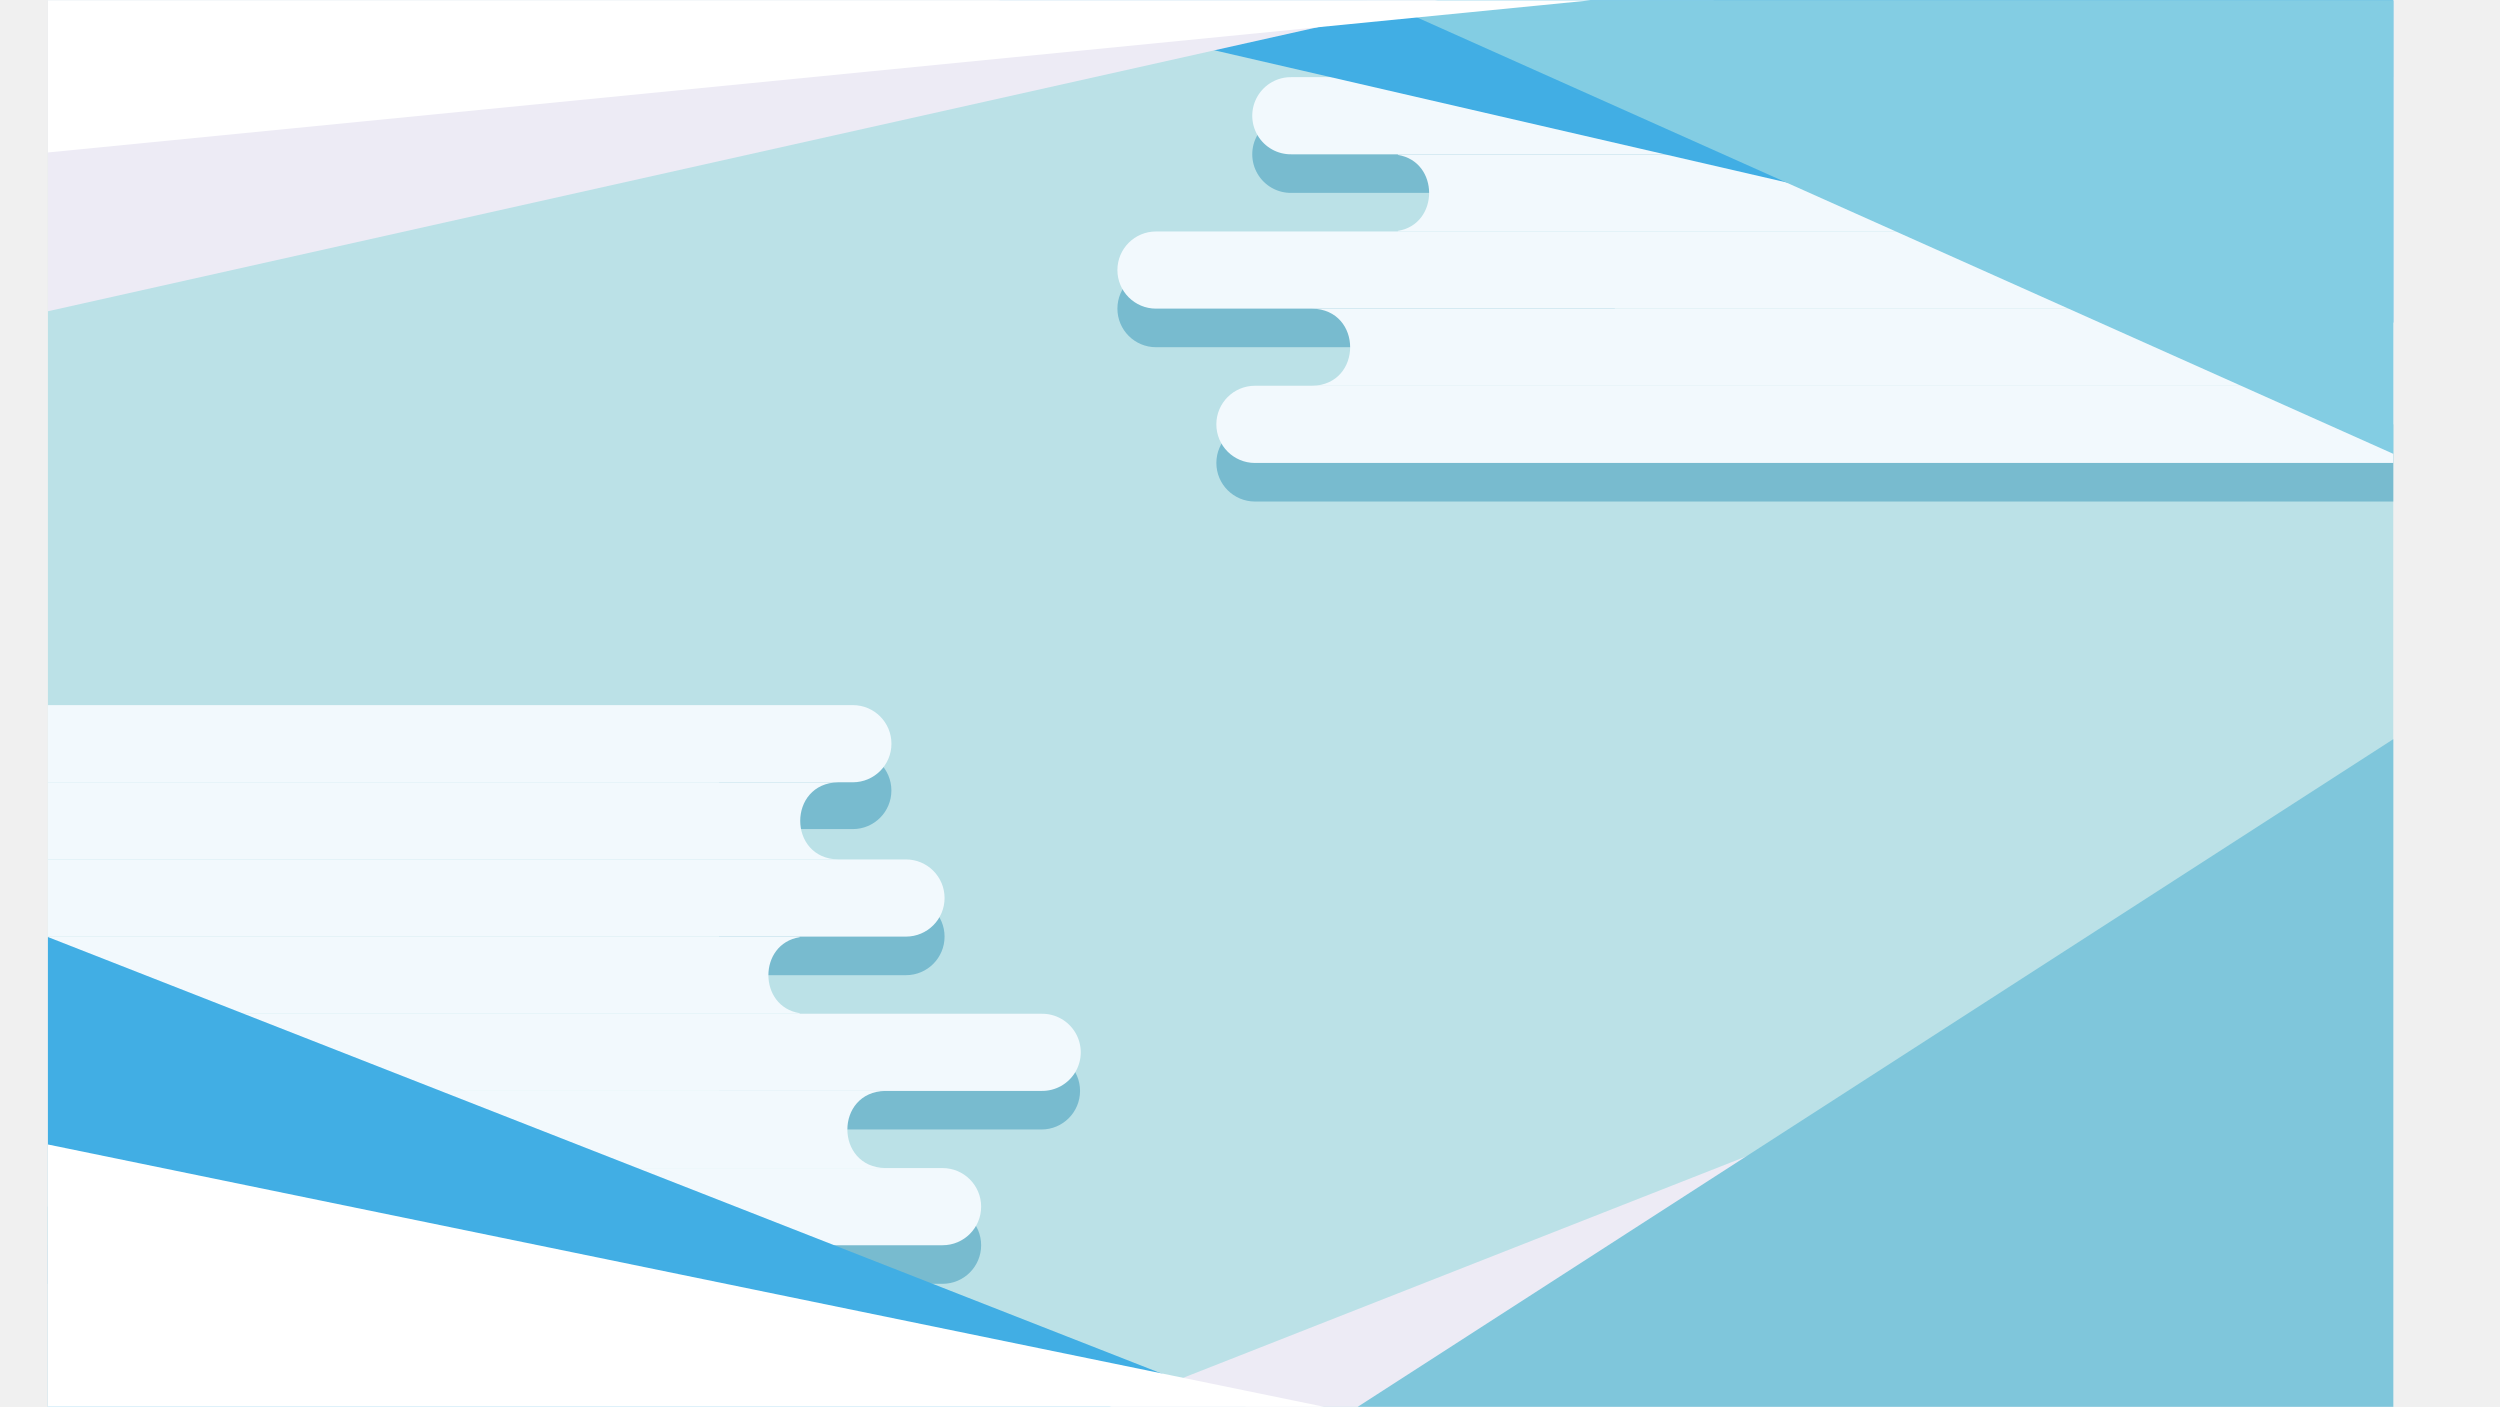
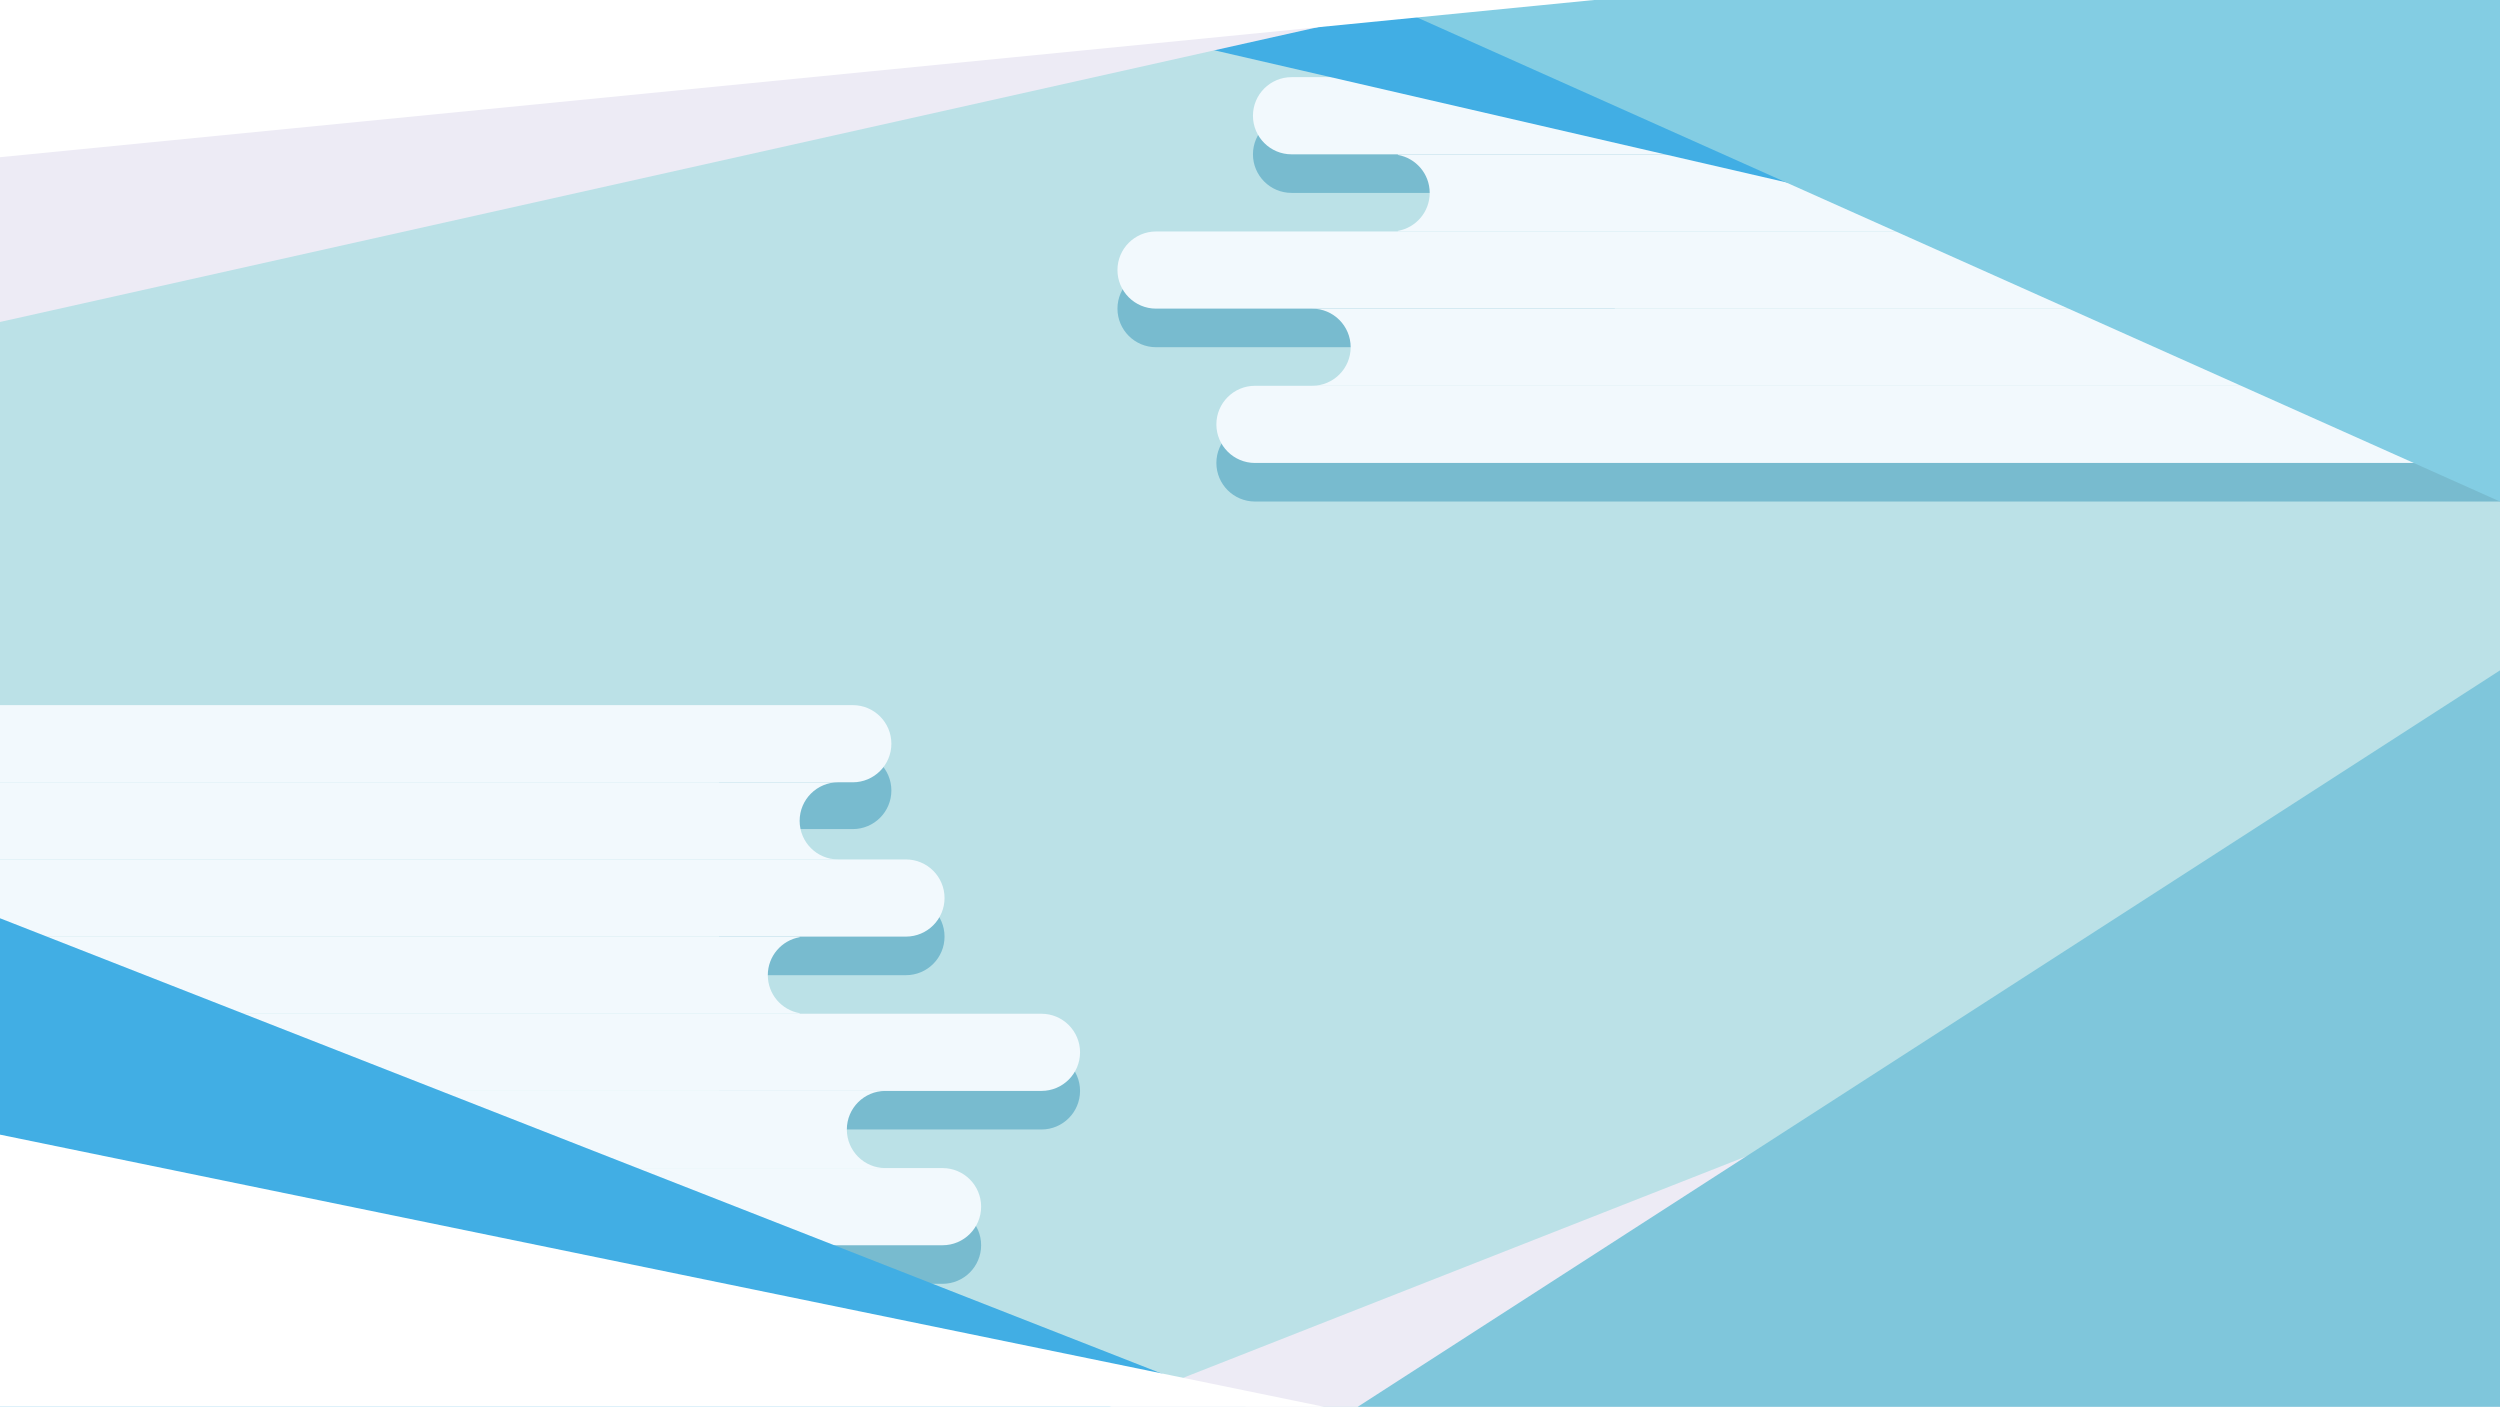
- <svg xmlns="http://www.w3.org/2000/svg" viewBox="0 0 1920 1080.41">
+ <svg xmlns="http://www.w3.org/2000/svg" id="_レイヤー_2" viewBox="0 0 1920 1080.41">
  <defs>
-     <style>.cls-1{fill:none;}.cls-2{clip-path:url(#clip-path);}.cls-3{fill:#bbe1e7;}.cls-4{fill:#78bbcf;}.cls-5{fill:#f2f9fd;}.cls-6{fill:#fff;}.cls-7{fill:#41aee4;}.cls-8{fill:#edebf5;}.cls-9{fill:#7fc6db;}.cls-10{fill:#83cde3;}</style>
-     <clipPath id="clip-path" transform="translate(36.8 0.26)">
-       <rect class="cls-1" width="1801.23" height="1080.15" />
-     </clipPath>
+     <style>.cls-1{fill:#fff;}.cls-2{fill:#78bbcf;}.cls-3{fill:#bbe1e7;}.cls-4{fill:#7fc6db;}.cls-5{fill:#edebf5;}.cls-6{fill:#41aee4;}.cls-7{fill:#83cde3;}.cls-8{fill:#f2f9fd;}</style>
  </defs>
-   <g id="レイヤー_2" data-name="レイヤー 2">
-     <g id="前夕祭">
-       <g class="cls-2">
-         <rect id="背景" class="cls-3" width="1920" height="1080.41" />
-         <g id="右上雲">
-           <path class="cls-4" d="M1883.2,384.92H927a29.63,29.63,0,0,1,0-59.26H1883.2Z" transform="translate(36.8 0.26)" />
-           <path class="cls-4" d="M1279.34,147.88H955.11a29.63,29.63,0,1,1,0-59.25h324.23Z" transform="translate(36.8 0.26)" />
-           <path class="cls-4" d="M1203.38,266.4H851a29.63,29.63,0,0,1,0-59.26h352.34Z" transform="translate(36.8 0.26)" />
-           <path class="cls-5" d="M1883.2,118.25H955.11a29.63,29.63,0,1,1,0-59.25H1883.2Z" transform="translate(36.8 0.26)" />
-           <path class="cls-5" d="M1883.2,236.77H851a29.63,29.63,0,0,1,0-59.26H1883.2Z" transform="translate(36.8 0.26)" />
-           <path class="cls-5" d="M1883.2,355.29H927A29.63,29.63,0,1,1,927,296H1883.2Z" transform="translate(36.8 0.26)" />
-           <path class="cls-6" d="M1007.14-.26c39,.67,38.93,58.6,0,59.26h272.2V-.26Z" transform="translate(36.8 0.26)" />
-           <path class="cls-5" d="M1036.77,118.25v.47c32,5.12,32,53.21,0,58.33v.46H1883.2V118.25Z" transform="translate(36.8 0.26)" />
-           <path class="cls-5" d="M970.89,236.77c39,.67,38.93,58.6,0,59.26H1883.2V236.77Z" transform="translate(36.8 0.26)" />
-         </g>
-         <g id="左下雲">
-           <path class="cls-4" d="M-36.8,985.71H687.09a29.63,29.63,0,0,0,0-59.26H-36.8Z" transform="translate(36.8 0.26)" />
-           <path class="cls-4" d="M515.42,748.68H659a29.63,29.63,0,0,0,0-59.26H515.42Z" transform="translate(36.8 0.26)" />
-           <path class="cls-4" d="M515.42,867.19H763.05a29.63,29.63,0,0,0,0-59.26H515.42Z" transform="translate(36.8 0.26)" />
-           <path class="cls-4" d="M515.42,636.48H618.16a29.63,29.63,0,0,0,0-59.26H515.42Z" transform="translate(36.8 0.26)" />
-           <path class="cls-5" d="M-36.8,719.05H659a29.63,29.63,0,1,0,0-59.26H-36.8Z" transform="translate(36.8 0.26)" />
-           <path class="cls-5" d="M-36.8,837.56H763.05a29.63,29.63,0,1,0,0-59.25H-36.8Z" transform="translate(36.8 0.26)" />
-           <path class="cls-5" d="M-36.8,956.08H687.09a29.63,29.63,0,0,0,0-59.26H-36.8Z" transform="translate(36.8 0.26)" />
-           <path class="cls-5" d="M607,600.53c-39,.67-38.94,58.6,0,59.26H-36.8V600.53Z" transform="translate(36.8 0.26)" />
-           <path class="cls-5" d="M577.33,719.05v.46c-32,5.13-32,53.21,0,58.34v.46H-36.8V719.05Z" transform="translate(36.8 0.26)" />
-           <path class="cls-5" d="M643.21,837.56c-39,.67-38.93,58.6,0,59.26h-680V837.56Z" transform="translate(36.8 0.26)" />
-           <path class="cls-5" d="M-36.8,600.53h655a29.63,29.63,0,0,0,0-59.26h-655Z" transform="translate(36.8 0.26)" />
-         </g>
-         <g id="切り口雲">
-           <polygon class="cls-7" points="957.22 1080.41 0 1080.41 0 705.22 957.22 1080.41" />
-           <polygon class="cls-8" points="852.07 1080.41 1920 1080.41 1920 660.49 852.07 1080.41" />
-           <polygon class="cls-9" points="1042.76 1080.41 1920 1080.41 1920 514.83 1042.76 1080.41" />
-           <polygon class="cls-6" points="1016.84 1080.41 0 1080.41 0 871.4 1016.84 1080.41" />
-           <polygon class="cls-7" points="765.35 0 1920 0 1920 266.66 765.35 0" />
-           <polygon class="cls-10" points="1920 385.18 1058.3 0 1920 0 1920 385.18" />
-           <polygon class="cls-8" points="1105.36 0 0 0 0 247.27 1105.36 0" />
-           <polygon class="cls-6" points="1224.22 0 0 0 0 120.72 1224.22 0" />
-         </g>
+   <g id="_メイン">
+     <rect id="_背景" class="cls-3" x="0" width="1920" height="1080.41" />
+     <g id="_右上雲">
+       <g>
+         <path class="cls-2" d="M963.81,325.92h956.19v59.26H963.81c-16.35,0-29.63-13.28-29.63-29.63h0c0-16.35,13.28-29.63,29.63-29.63Z" />
+         <path class="cls-2" d="M991.9,88.89h324.24v59.26h-324.24c-16.35,0-29.63-13.28-29.63-29.63h0c0-16.35,13.28-29.63,29.63-29.63Z" />
+         <path class="cls-2" d="M887.84,207.4h352.34v59.26h-352.34c-16.35,0-29.63-13.28-29.63-29.63h0c0-16.35,13.28-29.63,29.63-29.63Z" />
      </g>
+       <g>
+         <path class="cls-8" d="M991.9,59.26h928.1v59.26H991.9c-16.35,0-29.63-13.28-29.63-29.63h0c0-16.35,13.28-29.63,29.63-29.63Z" />
+         <path class="cls-8" d="M887.84,177.77H1920v59.26H887.84c-16.35,0-29.63-13.28-29.63-29.63h0c0-16.35,13.28-29.63,29.63-29.63Z" />
+         <path class="cls-8" d="M963.81,296.29h956.19v59.26H963.81c-16.35,0-29.63-13.28-29.63-29.63h0c0-16.35,13.28-29.63,29.63-29.63Z" />
+         <path class="cls-1" d="M1043.94,0c16.36,0,29.63,13.27,29.63,29.63h0c0,16.36-13.27,29.63-29.63,29.63h272.21V0h-272.21Z" />
+         <path class="cls-8" d="M1073.56,118.52v.46c13.89,2.45,24.45,14.57,24.45,29.17s-10.56,26.72-24.45,29.17v.46h846.44v-59.26h-846.44Z" />
+         <path class="cls-8" d="M1007.68,237.03c16.36,0,29.63,13.27,29.63,29.63h0c0,16.36-13.27,29.63-29.63,29.63h912.32v-59.26H1007.68Z" />
+       </g>
+     </g>
+     <g id="_左下雲">
+       <g>
+         <path class="cls-2" d="M29.63,926.71H753.51v59.26H29.63C13.28,985.97,0,972.69,0,956.34H0C0,939.99,13.28,926.71,29.63,926.71Z" transform="translate(753.51 1912.68) rotate(180)" />
+         <path class="cls-2" d="M581.84,689.68h143.57v59.26h-143.57c-16.35,0-29.63-13.28-29.63-29.63h0c0-16.35,13.28-29.63,29.63-29.63Z" transform="translate(1277.62 1438.62) rotate(180)" />
+         <path class="cls-2" d="M581.84,808.2h247.63v59.26h-247.63c-16.35,0-29.63-13.28-29.63-29.63h0c0-16.35,13.28-29.63,29.63-29.63Z" transform="translate(1381.69 1675.65) rotate(-180)" />
+         <path class="cls-2" d="M581.84,577.49h102.74v59.26h-102.74c-16.35,0-29.63-13.28-29.63-29.63h0c0-16.35,13.28-29.63,29.63-29.63Z" transform="translate(1236.79 1214.23) rotate(-180)" />
+       </g>
+       <g>
+         <path class="cls-8" d="M29.63,660.05H725.41v59.26H29.63C13.28,719.31,0,706.03,0,689.68H0C0,673.33,13.28,660.05,29.63,660.05Z" transform="translate(725.41 1379.36) rotate(-180)" />
+         <path class="cls-8" d="M29.63,778.57H829.48v59.26H29.63C13.28,837.83,0,824.55,0,808.2H0C0,791.84,13.28,778.57,29.63,778.57Z" transform="translate(829.48 1616.39) rotate(-180)" />
+         <path class="cls-8" d="M29.63,897.08H753.51v59.26H29.63C13.28,956.34,0,943.07,0,926.71H0C0,910.36,13.28,897.08,29.63,897.08Z" transform="translate(753.51 1853.43) rotate(-180)" />
+         <path class="cls-8" d="M643.75,600.79c-16.36,0-29.63,13.27-29.63,29.63h0c0,16.36,13.27,29.63,29.63,29.63H0v-59.26H643.75Z" />
+         <path class="cls-8" d="M614.12,719.31v.46c-13.89,2.45-24.45,14.57-24.45,29.17,0,14.6,10.56,26.72,24.45,29.17v.46H0v-59.26H614.12Z" />
+         <path class="cls-8" d="M680,837.83c-16.36,0-29.63,13.27-29.63,29.63h0c0,16.36,13.27,29.63,29.63,29.63H0v-59.26H680Z" />
+         <path class="cls-8" d="M29.63,541.53H684.58v59.26H29.63C13.28,600.79,0,587.52,0,571.16H0C0,554.81,13.28,541.53,29.63,541.53Z" transform="translate(684.58 1142.33) rotate(180)" />
+       </g>
+     </g>
+     <g id="_切り口雲">
+       <polygon class="cls-6" points="957.22 1080.41 0 1080.41 0 705.22 957.22 1080.41" />
+       <polygon class="cls-5" points="852.07 1080.41 1920 1080.41 1920 660.49 852.07 1080.41" />
+       <polygon class="cls-4" points="1042.76 1080.41 1920 1080.41 1920 514.83 1042.76 1080.41" />
+       <polygon class="cls-1" points="1016.84 1080.41 0 1080.41 0 871.4 1016.84 1080.41" />
+       <polygon class="cls-6" points="765.35 0 1920 0 1920 266.66 765.35 0" />
+       <polygon class="cls-7" points="1920 385.18 1058.3 0 1920 0 1920 385.18" />
+       <polygon class="cls-5" points="1105.36 0 0 0 0 247.27 1105.36 0" />
+       <polygon class="cls-1" points="1224.22 0 0 0 0 120.72 1224.22 0" />
    </g>
  </g>
</svg>
